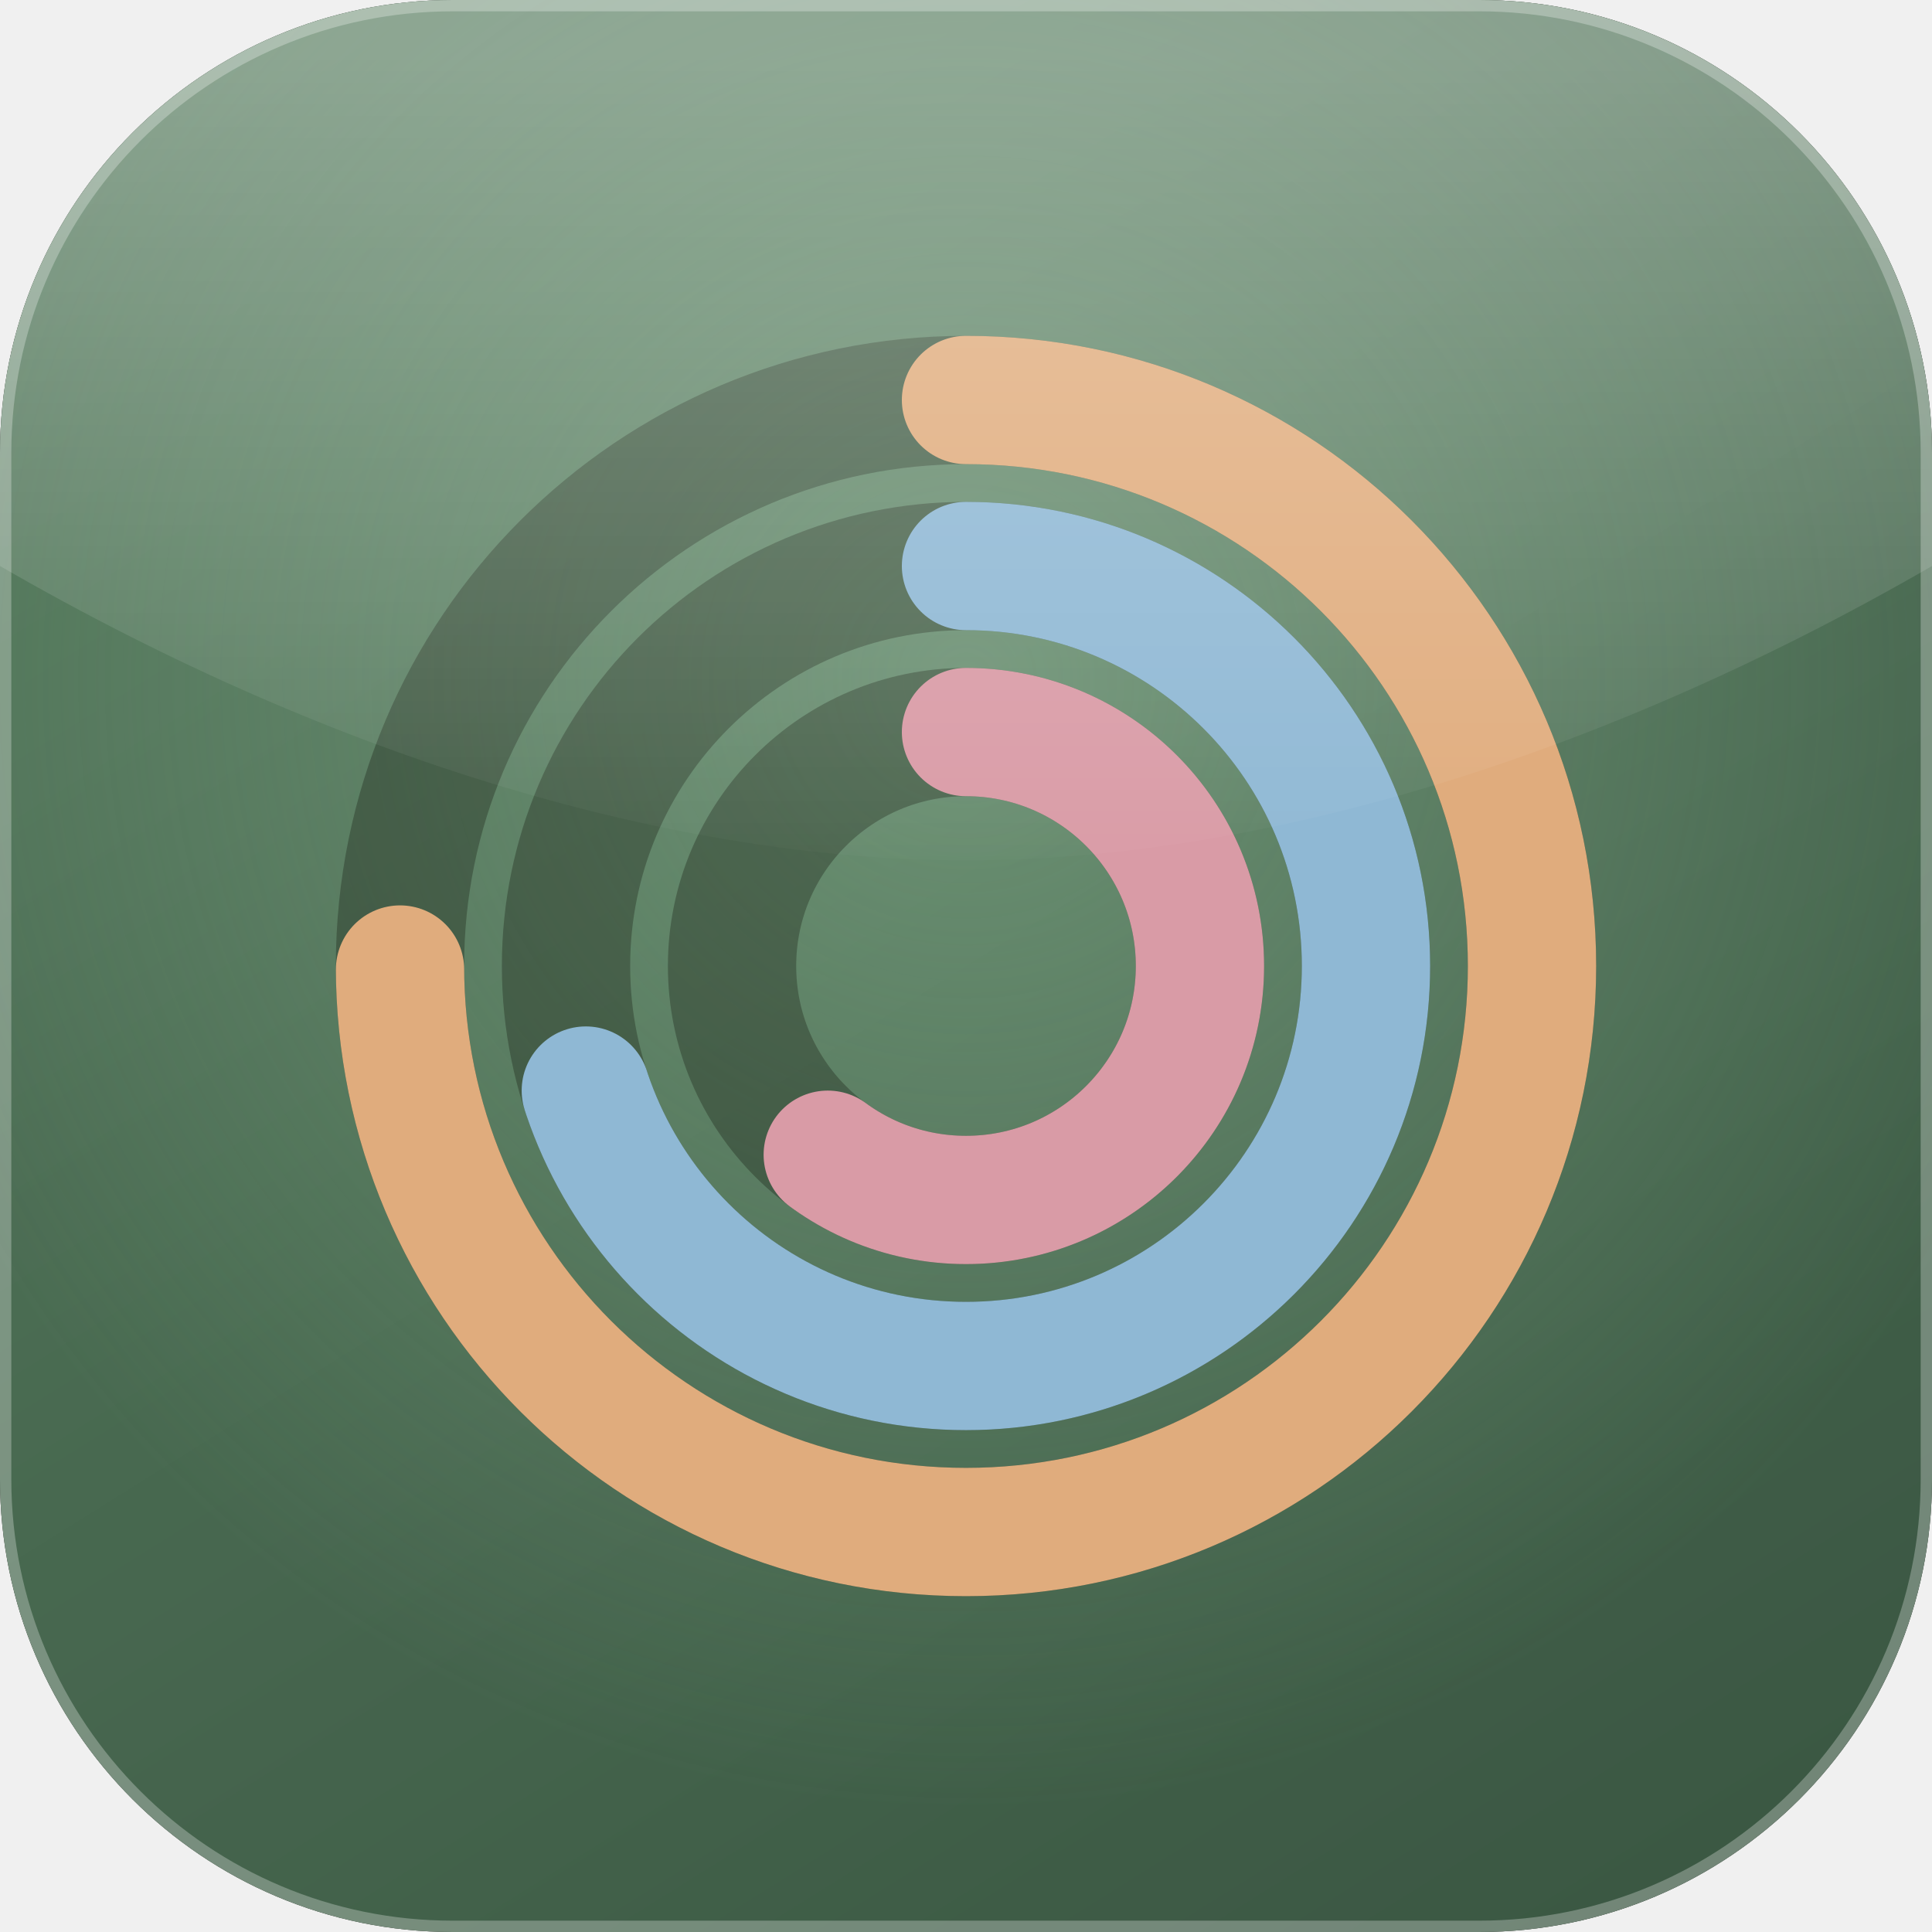
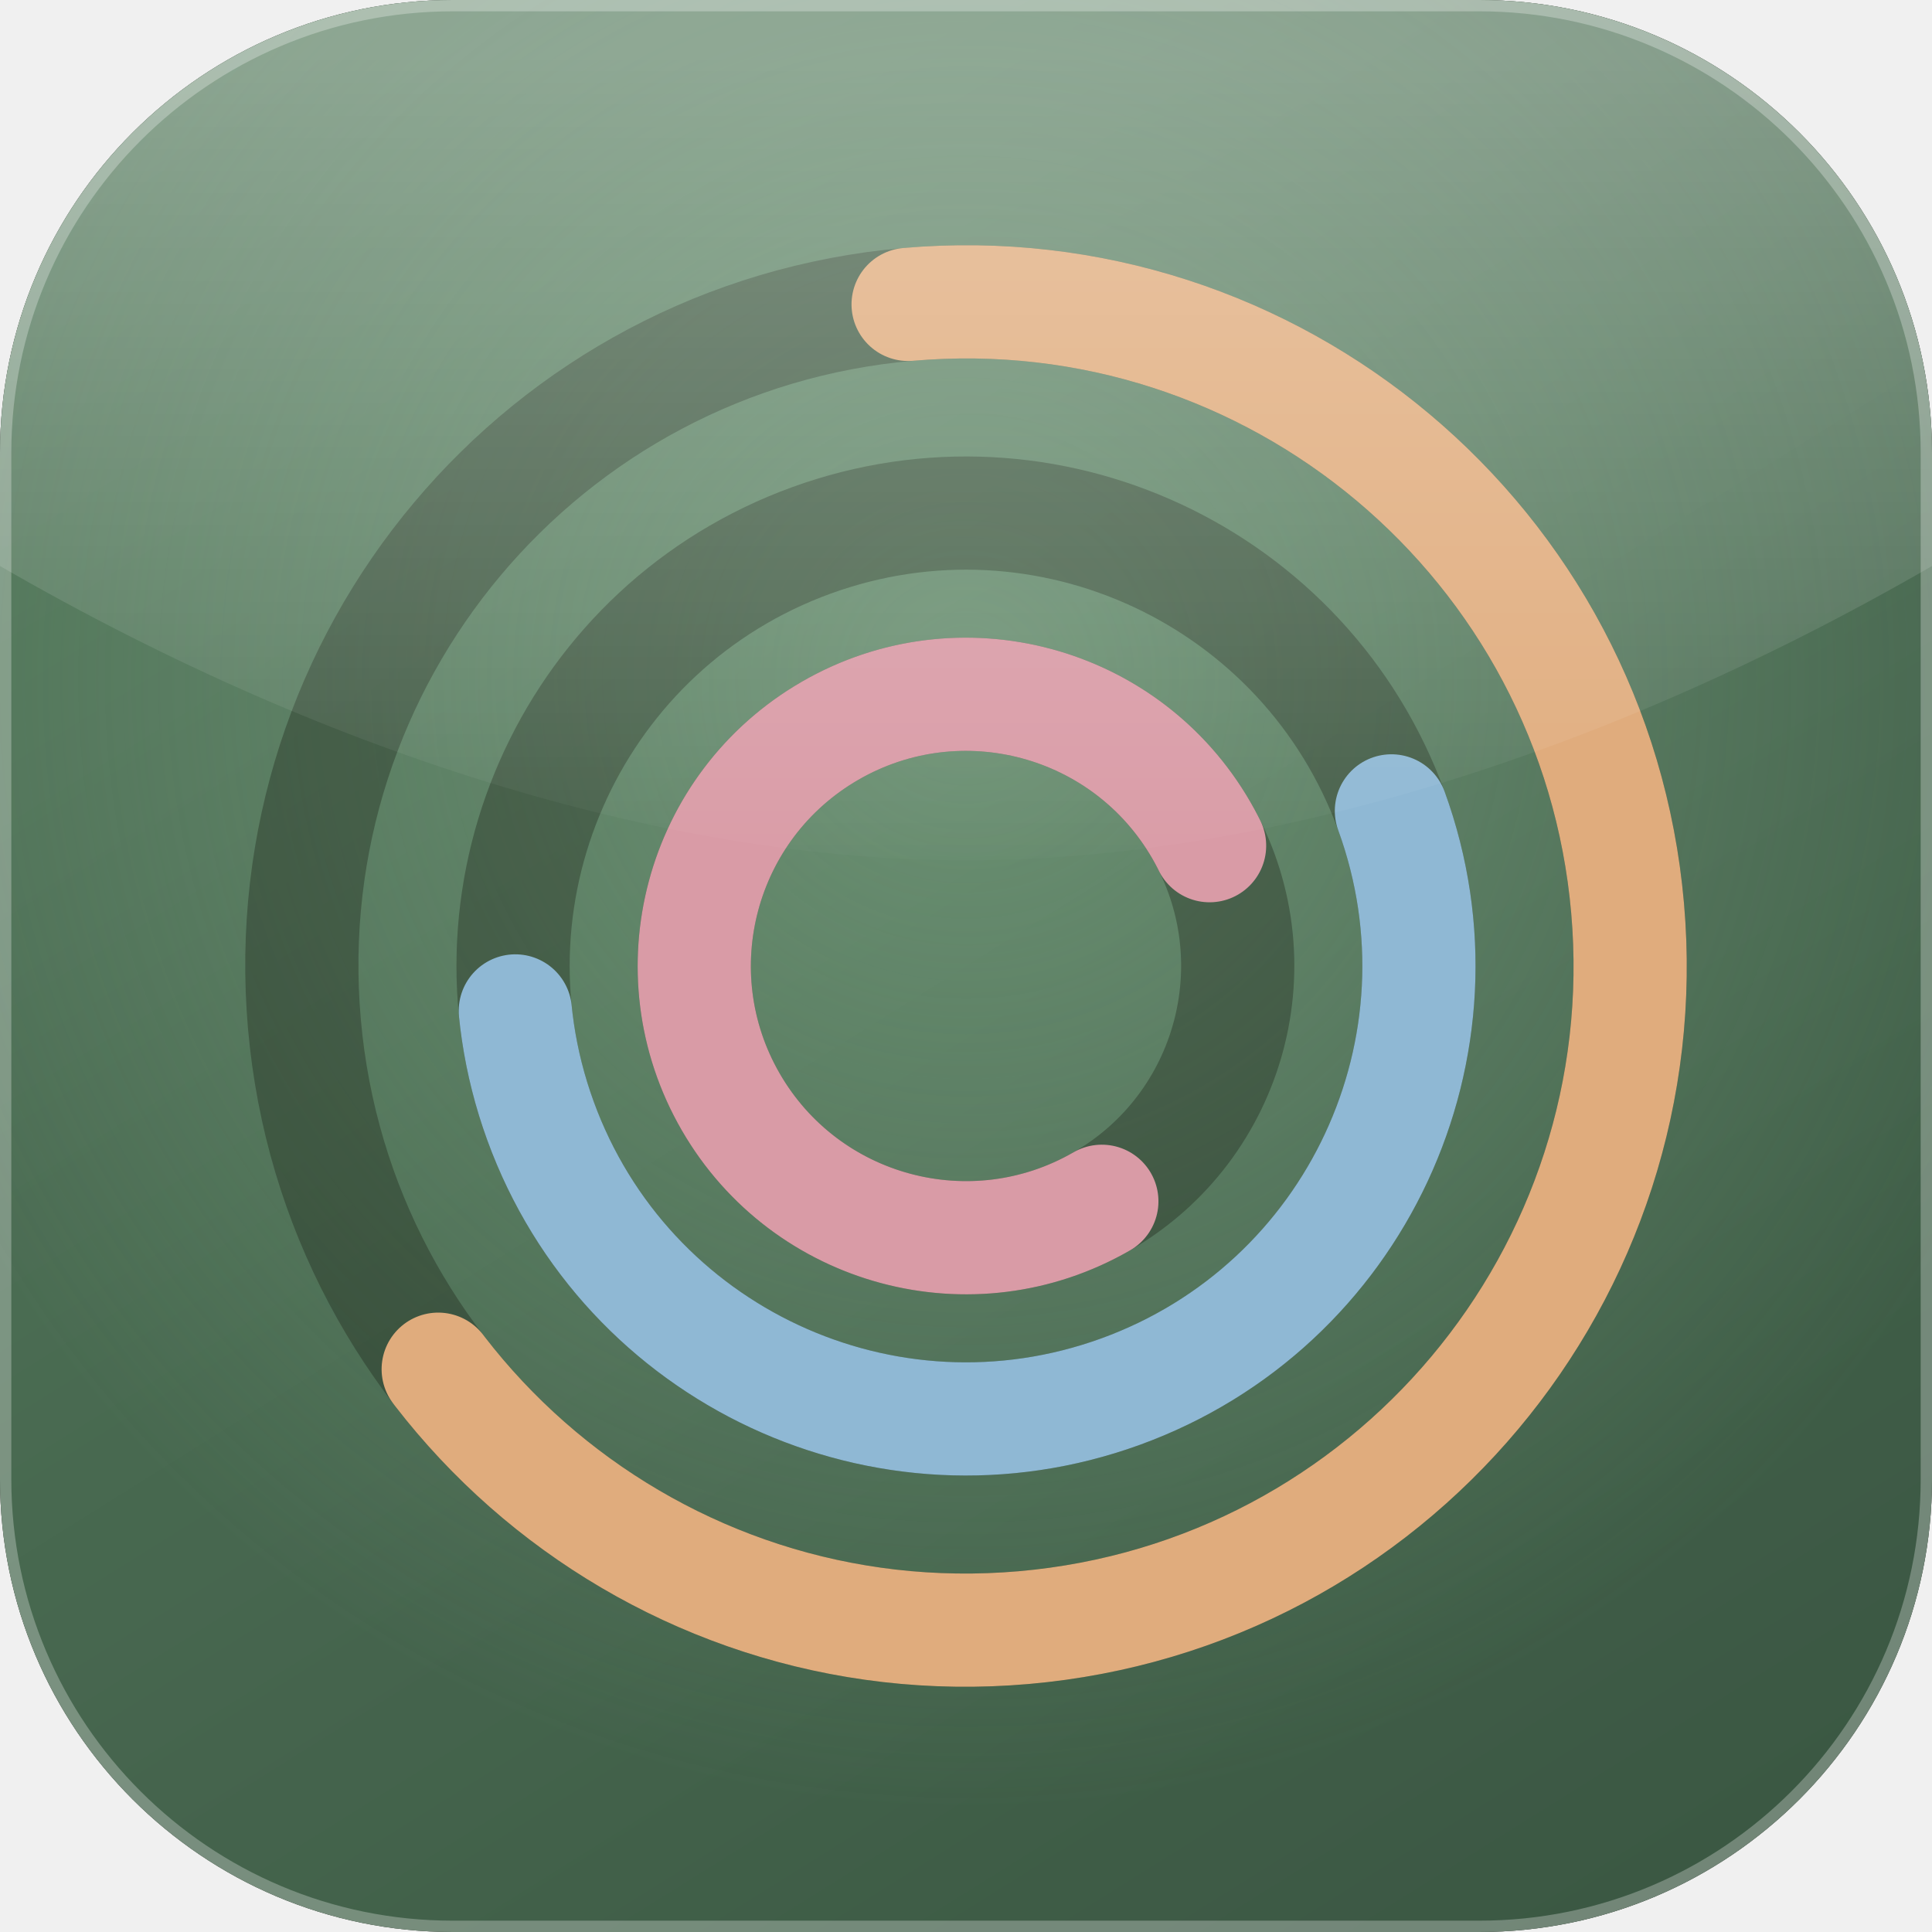
<svg xmlns="http://www.w3.org/2000/svg" width="512" height="512" viewBox="0 0 512 512" fill="none">
  <defs>
    <linearGradient id="tileDark" x1="96" y1="0" x2="416" y2="512" gradientUnits="userSpaceOnUse">
      <stop offset="0" stop-color="#5C8466" />
      <stop offset="1" stop-color="#3F5F49" />
    </linearGradient>
    <radialGradient id="glow" cx="256" cy="180" r="300" gradientUnits="userSpaceOnUse">
      <stop offset="0" stop-color="#8FB896" stop-opacity=".5" />
      <stop offset="1" stop-color="#8FB896" stop-opacity="0" />
    </radialGradient>
    <linearGradient id="specularDark" x1="256" y1="16" x2="256" y2="240" gradientUnits="userSpaceOnUse">
      <stop offset="0" stop-color="#ffffff" stop-opacity=".3" />
      <stop offset="1" stop-color="#ffffff" stop-opacity="0" />
    </linearGradient>
    <clipPath id="clipDark">
      <rect width="512" height="512" rx="120" />
    </clipPath>
  </defs>
  <rect width="512" height="512" rx="120" fill="#14180F" />
  <g clip-path="url(#clipDark)">
    <rect width="512" height="512" fill="url(#tileDark)" opacity=".9" />
    <rect width="512" height="512" fill="url(#glow)" />
  </g>
-   <g clip-path="url(#clipDark)" transform="rotate(-90 256 256)">
-     <g fill="none" stroke-linecap="round">
-       <circle cx="256" cy="256" r="150" stroke="#14180F" stroke-opacity=".32" stroke-width="34" />
-       <circle cx="256" cy="256" r="150" stroke="#E0AC7D" stroke-width="34" stroke-dasharray="942" stroke-dashoffset="236" />
-       <circle cx="256" cy="256" r="106" stroke="#14180F" stroke-opacity=".32" stroke-width="34" />
-       <circle cx="256" cy="256" r="106" stroke="#8FB8D4" stroke-width="34" stroke-dasharray="666" stroke-dashoffset="200" />
-       <circle cx="256" cy="256" r="62" stroke="#14180F" stroke-opacity=".32" stroke-width="34" />
-       <circle cx="256" cy="256" r="62" stroke="#D99BA6" stroke-width="34" stroke-dasharray="390" stroke-dashoffset="156" />
+   <g clip-path="url(#clipDark)" fill="none" stroke-linecap="round" stroke-width="30">
+     <g transform="rotate(-95 256 256)">
+       <circle cx="256" cy="256" r="176" stroke="#14180F" stroke-opacity=".32" />
+       <circle cx="256" cy="256" r="176" stroke="#E0AC7D" stroke-dasharray="730 376" />
+     </g>
+     <g transform="rotate(-20 256 256)">
+       <circle cx="256" cy="256" r="120" stroke="#14180F" stroke-opacity=".32" />
+       <circle cx="256" cy="256" r="120" stroke="#8FB8D4" stroke-dasharray="407 347" />
+     </g>
+     <g transform="rotate(60 256 256)">
+       <circle cx="256" cy="256" r="72" stroke="#14180F" stroke-opacity=".32" />
+       <circle cx="256" cy="256" r="72" stroke="#D99BA6" stroke-dasharray="344 109" />
    </g>
  </g>
  <g clip-path="url(#clipDark)">
    <path d="M0 0h512v150c-90 52-180 78-256 78S90 202 0 150Z" fill="url(#specularDark)" />
    <rect x="1.5" y="1.5" width="509" height="509" rx="118.5" fill="none" stroke="#ffffff" stroke-opacity=".28" stroke-width="3" />
  </g>
</svg>
